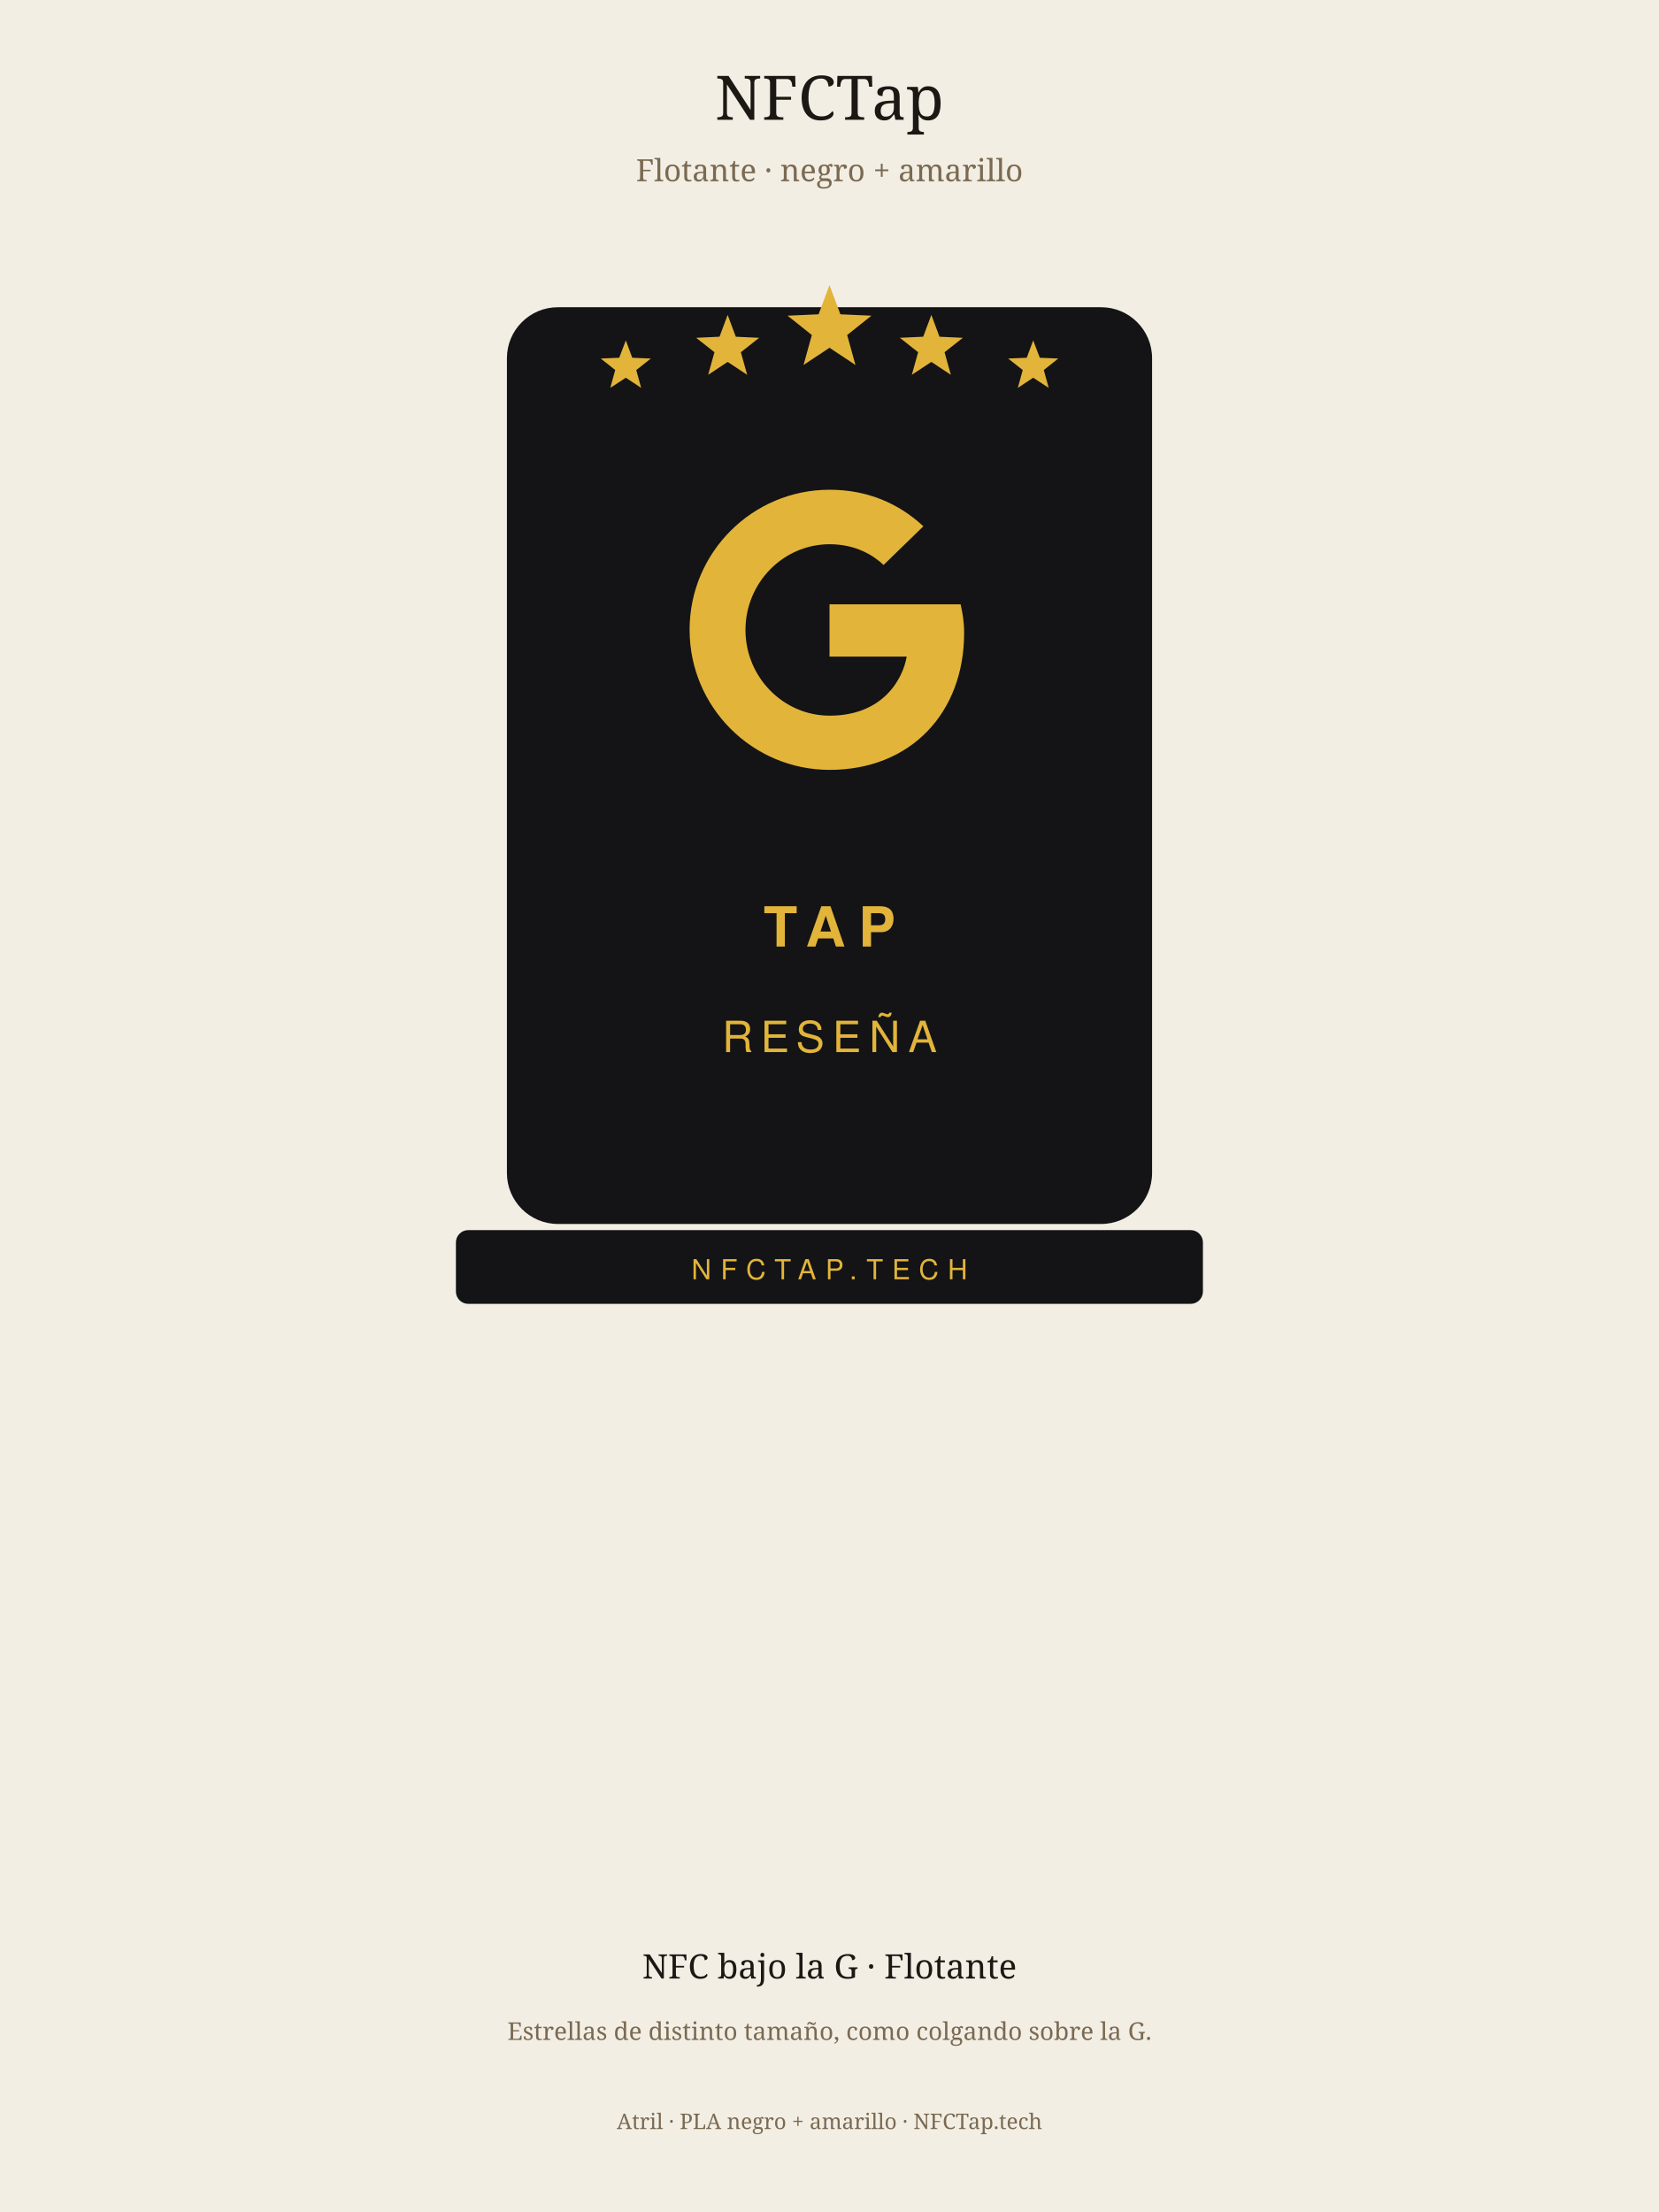
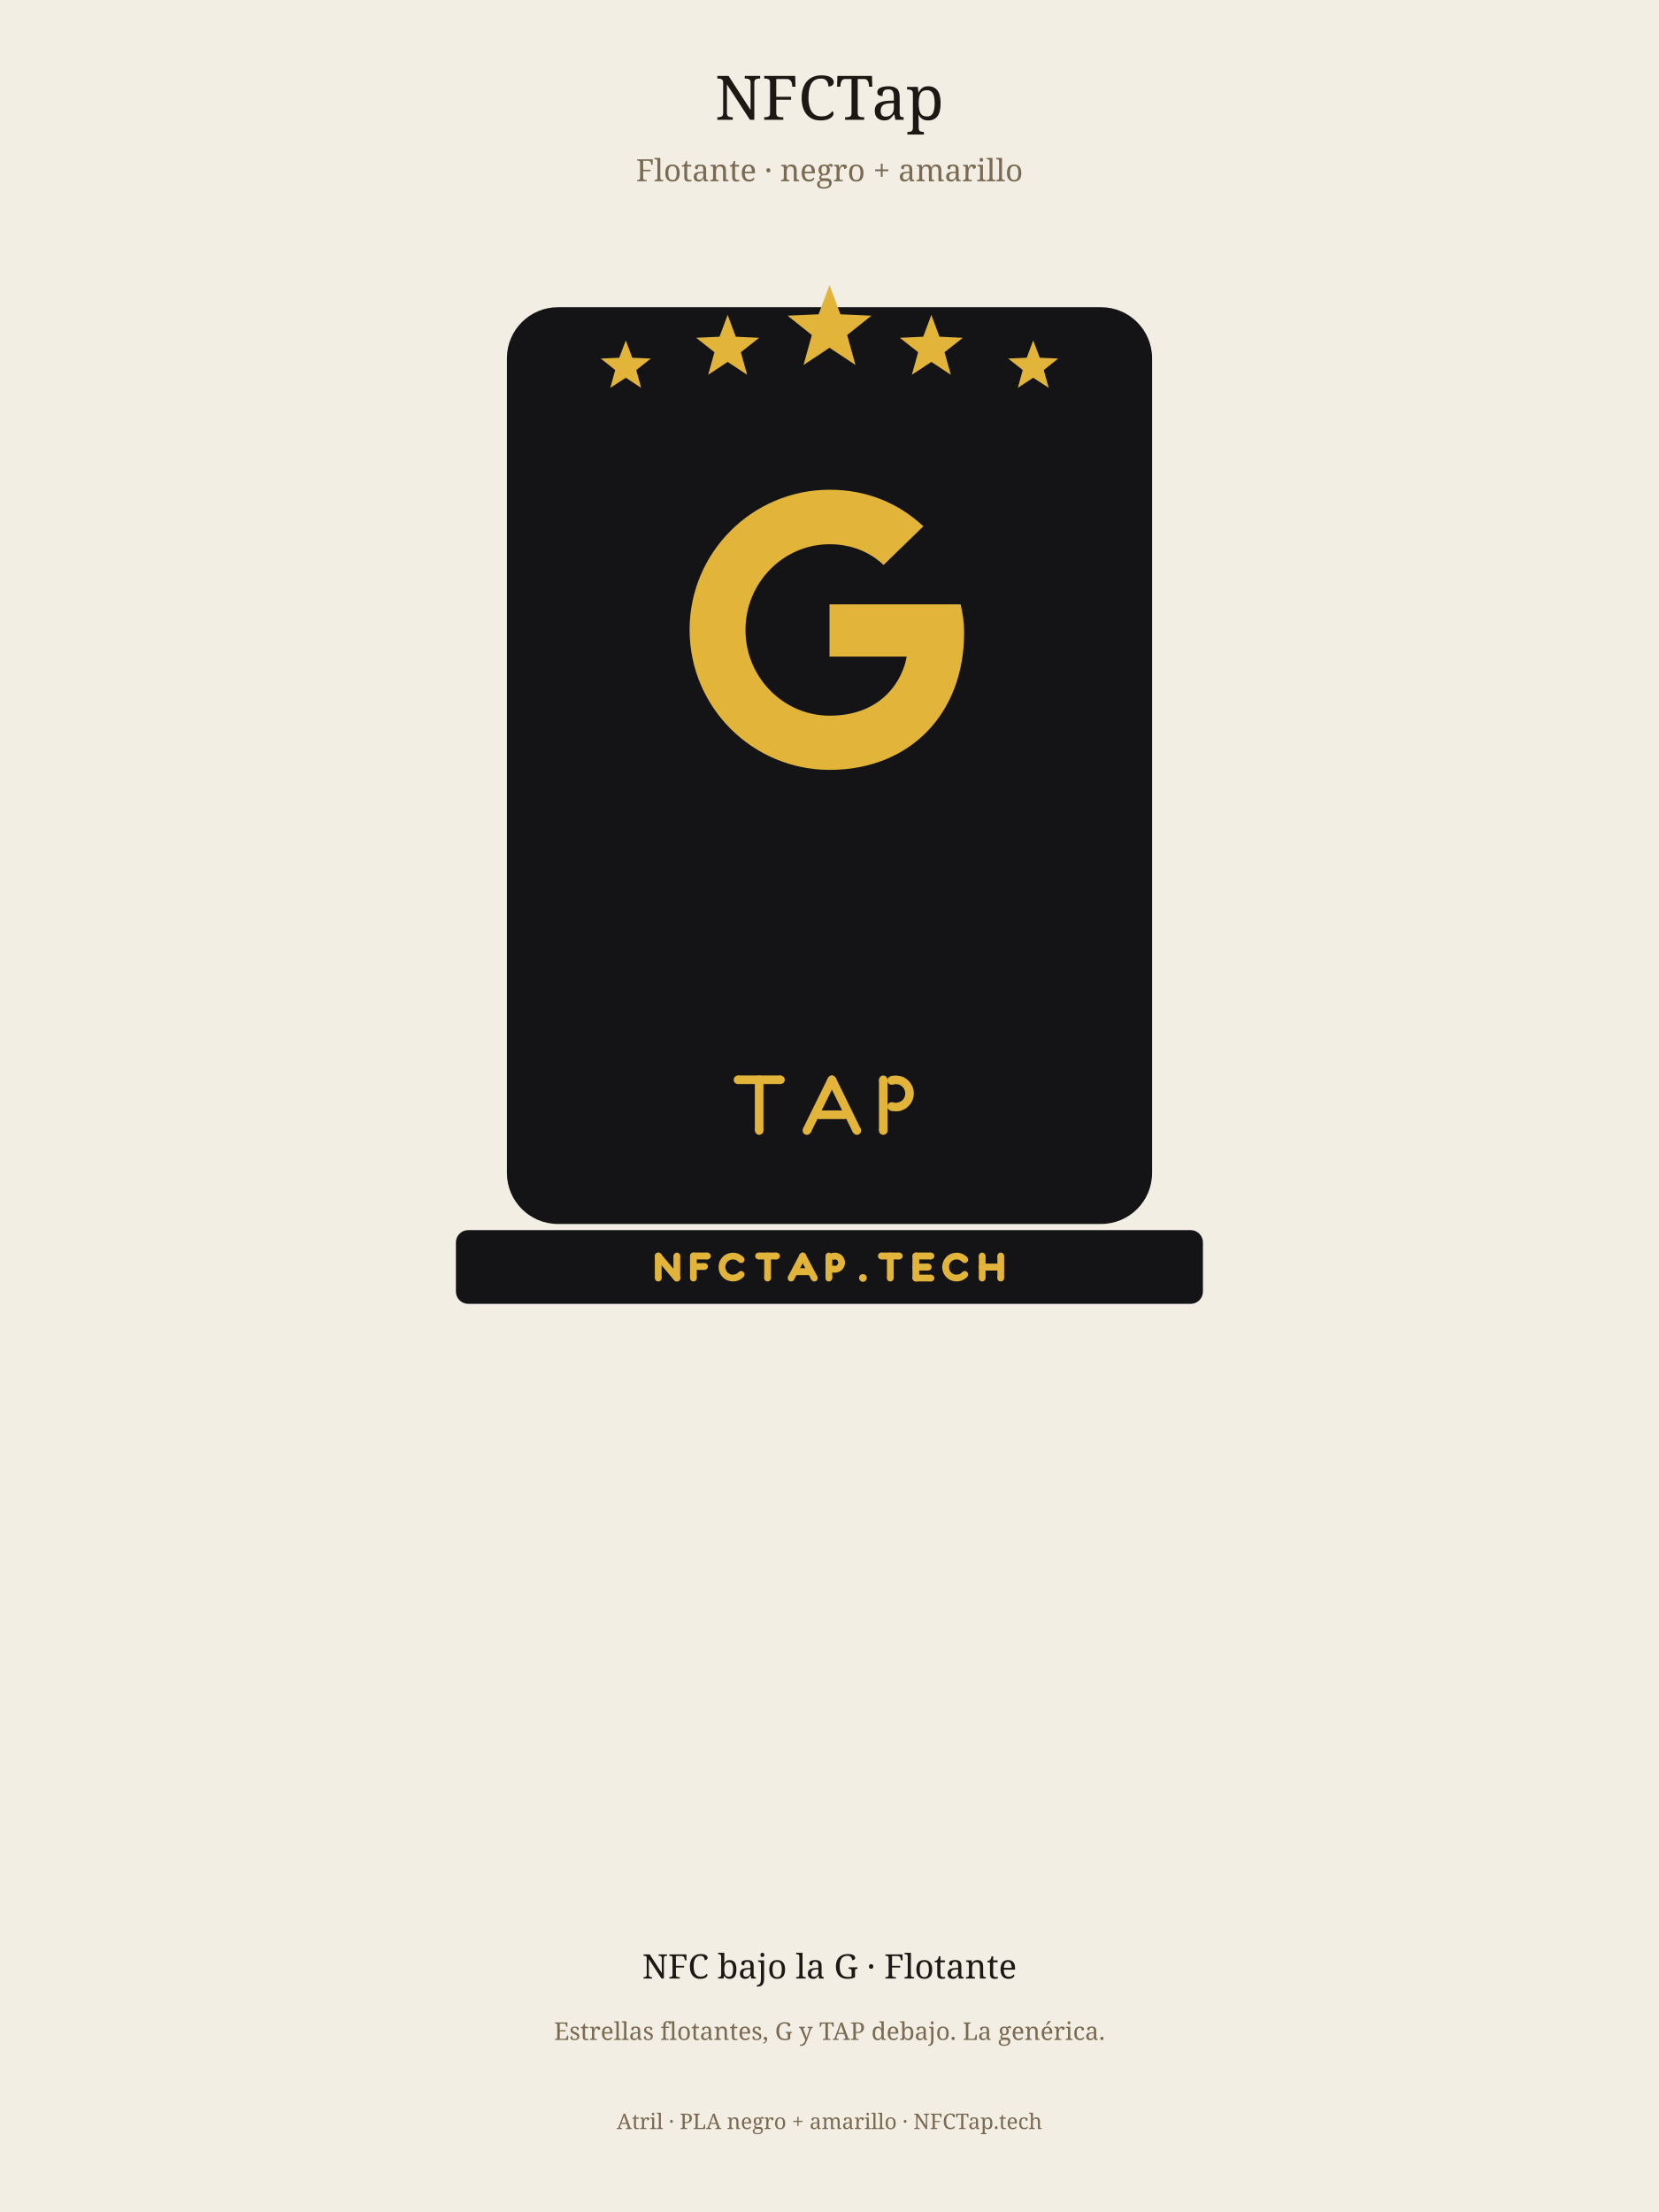
<svg xmlns="http://www.w3.org/2000/svg" viewBox="0 0 1080 1440" width="1080" height="1440">
  <rect width="1080" height="1440" fill="#F3EEE4" />
  <text x="540" y="78" text-anchor="middle" fill="#1C1915" font-family="Georgia, serif" font-size="40">NFCTap</text>
  <text x="540" y="118" text-anchor="middle" fill="#7A6A52" font-family="Georgia, serif" font-size="20">Flotante · negro + amarillo</text>
  <rect x="330.0" y="200.0" width="420.0" height="596.8" rx="33.2" fill="#141416" />
  <polygon points="407.4,221.6 411.6,232.9 423.7,233.4 414.2,240.9 417.4,252.5 407.4,245.9 397.3,252.5 400.5,240.9 391.1,233.4 403.1,232.9" fill="#E2B43A" />
  <polygon points="473.7,205.0 479.0,219.2 494.2,219.9 482.3,229.3 486.4,244.0 473.7,235.6 461.0,244.0 465.1,229.3 453.2,219.9 468.4,219.2" fill="#E2B43A" />
  <polygon points="540.0,185.6 547.1,204.6 567.3,205.5 551.5,218.1 556.9,237.6 540.0,226.4 523.1,237.6 528.5,218.1 512.7,205.5 532.9,204.6" fill="#E2B43A" />
  <polygon points="606.3,205.0 611.6,219.2 626.8,219.9 614.9,229.3 619.0,244.0 606.3,235.6 593.6,244.0 597.7,229.3 585.8,219.9 601.0,219.2" fill="#E2B43A" />
  <polygon points="672.6,221.6 676.9,232.9 688.9,233.4 679.5,240.9 682.7,252.5 672.6,245.9 662.6,252.5 665.8,240.9 656.3,233.4 668.4,232.9" fill="#E2B43A" />
  <g transform="translate(448.816 318.816) scale(10.13158)">
    <path d="M9.001 10.71V7.362h8.424c.126.567.225 1.098.225 1.845 0 5.139-3.447 8.793-8.64 8.793-4.968 0-9-4.032-9-9s4.032-9 9-9c2.43 0 4.464.891 6.021 2.349l-2.556 2.484c-.648-.612-1.782-1.332-3.465-1.332-2.979 0-5.409 2.475-5.409 5.508s2.43 5.508 5.409 5.508c3.447 0 4.716-2.385 4.95-3.798H9.001v-.009z" fill="#E2B43A" />
  </g>
-   <text x="540" y="616.2" text-anchor="middle" fill="#E2B43A" font-family="Helvetica Neue, Helvetica, Arial, sans-serif" font-size="36" font-weight="600" letter-spacing="8.5">TAP</text>
-   <text x="540" y="684.9" text-anchor="middle" fill="#E2B43A" font-family="Helvetica Neue, Helvetica, Arial, sans-serif" font-size="28" font-weight="500" letter-spacing="5.2">RESEÑA</text>
+   <polygon points="480.4,700.1 508.1,700.1 508.1,705.7 480.4,705.7" fill="#E2B43A" />
+   <polygon points="483.2,702.9 483.0,701.9 482.4,701.0 481.5,700.3 480.4,700.1 479.3,700.3 478.4,701.0 477.8,701.9 477.6,702.9 477.8,704.0 478.4,704.9 479.3,705.5 480.4,705.7 481.5,705.5 482.4,704.9 483.0,704.0" fill="#E2B43A" />
+   <polygon points="510.9,702.9 510.7,701.9 510.1,701.0 509.1,700.3 508.1,700.1 507.0,700.3 506.1,701.0 505.5,701.9 505.3,702.9 505.5,704.0 506.1,704.9 507.0,705.5 508.1,705.7 509.1,705.5 510.1,704.9 510.7,704.0" fill="#E2B43A" />
+   <polygon points="491.4,736.0 491.4,702.9 497.0,702.9 497.0,736.0" fill="#E2B43A" />
+   <polygon points="497.0,736.0 496.8,734.9 496.2,734.0 495.3,733.4 494.2,733.2 493.2,733.4 492.3,734.0 491.7,734.9 491.4,736.0 491.7,737.1 492.3,738.0 493.2,738.6 494.2,738.8 495.3,738.6 496.2,738.0 496.8,737.1" fill="#E2B43A" />
+   <polygon points="497.0,702.9 496.8,701.9 496.2,701.0 495.3,700.3 494.2,700.1 493.2,700.3 492.3,701.0 491.7,701.9 491.4,702.9 491.7,704.0 492.3,704.9 493.2,705.5 494.2,705.7 495.3,705.5 496.2,704.9 496.8,704.0" fill="#E2B43A" />
+   <polygon points="522.7,734.8 539.0,701.7 544.1,704.2 527.8,737.3" fill="#E2B43A" />
+   <polygon points="528.1,736.0 527.9,734.9 527.2,734.0 526.3,733.4 525.3,733.2 524.2,733.4 523.3,734.0 522.7,734.9 522.5,736.0 522.7,737.1 523.3,738.0 524.2,738.6 525.3,738.8 526.3,738.6 527.2,738.0 527.9,737.1" fill="#E2B43A" />
+   <polygon points="544.4,702.9 544.1,701.9 543.5,701.0 542.6,700.3 541.5,700.1 540.5,700.3 539.6,701.0 539.0,701.9 538.7,702.9 539.0,704.0 539.6,704.9 540.5,705.5 541.5,705.7 542.6,705.5 543.5,704.9 544.1,704.0" fill="#E2B43A" />
+   <polygon points="555.3,737.3 539.0,704.2 544.1,701.7 560.3,734.8" fill="#E2B43A" />
+   <polygon points="560.6,736.0 560.4,734.9 559.8,734.0 558.9,733.4 557.8,733.2 556.8,733.4 555.9,734.0 555.2,734.9 555.0,736.0 555.2,737.1 555.9,738.0 556.8,738.6 557.8,738.8 558.9,738.6 559.8,738.0 560.4,737.1" fill="#E2B43A" />
+   <polygon points="544.4,702.9 544.1,701.9 543.5,701.0 542.6,700.3 541.5,700.1 540.5,700.3 539.6,701.0 539.0,701.9 538.7,702.9 539.0,704.0 539.6,704.9 540.5,705.5 541.5,705.7 542.6,705.5 543.5,704.9 544.1,704.0" fill="#E2B43A" />
+   <polygon points="533.2,722.9 549.9,722.9 549.9,728.5 533.2,728.5" fill="#E2B43A" />
+   <polygon points="536.0,725.7 535.8,724.6 535.2,723.7 534.3,723.1 533.2,722.9 532.1,723.1 531.2,723.7 530.6,724.6 530.4,725.7 530.6,726.7 531.2,727.6 532.1,728.3 533.2,728.5 534.3,728.3 535.2,727.6 535.8,726.7" fill="#E2B43A" />
+   <polygon points="552.7,725.7 552.5,724.6 551.9,723.7 551.0,723.1 549.9,722.9 548.8,723.1 547.9,723.7 547.3,724.6 547.1,725.7 547.3,726.7 547.9,727.6 548.8,728.3 549.9,728.5 551.0,728.3 551.9,727.6 552.5,726.7" fill="#E2B43A" />
+   <polygon points="572.2,736.0 572.2,702.9 577.8,702.9 577.8,736.0" fill="#E2B43A" />
+   <polygon points="577.8,736.0 577.6,734.9 577.0,734.0 576.1,733.4 575.0,733.2 573.9,733.4 573.0,734.0 572.4,734.9 572.2,736.0 572.4,737.1 573.0,738.0 573.9,738.6 575.0,738.8 576.1,738.6 577.0,738.0 577.6,737.1" fill="#E2B43A" />
+   <polygon points="577.8,702.9 577.6,701.9 577.0,701.0 576.1,700.3 575.0,700.1 573.9,700.3 573.0,701.0 572.4,701.9 572.2,702.9 572.4,704.0 573.0,704.9 573.9,705.5 575.0,705.7 576.1,705.5 577.0,704.9 577.6,704.0" fill="#E2B43A" />
+   <polygon points="579.6,700.7 581.7,700.2 583.9,700.2 586.1,700.5 588.2,701.2 590.1,702.4 591.7,703.8 593.1,705.6 594.1,707.5 594.7,709.6 594.9,711.8 594.7,714.0 594.1,716.1 593.1,718.1 591.7,719.8 590.1,721.3 588.2,722.4 586.1,723.2 583.9,723.5 581.7,723.4 579.6,723.0 581.3,717.6 582.4,717.9 583.6,717.9 584.7,717.7 585.8,717.3 586.8,716.8 587.7,716.0 588.4,715.1 588.9,714.1 589.2,713.0 589.3,711.8 589.2,710.7 588.9,709.6 588.4,708.6 587.7,707.7 586.8,706.9 585.8,706.3 584.7,705.9 583.6,705.8 582.4,705.8 581.3,706.0" fill="#E2B43A" />
+   <polygon points="583.3,703.4 583.1,702.3 582.4,701.4 581.5,700.8 580.5,700.6 579.4,700.8 578.5,701.4 577.9,702.3 577.7,703.4 577.9,704.4 578.5,705.4 579.4,706.0 580.5,706.2 581.5,706.0 582.4,705.4 583.1,704.4" fill="#E2B43A" />
+   <polygon points="583.3,720.3 583.1,719.2 582.4,718.3 581.5,717.7 580.5,717.5 579.4,717.7 578.5,718.3 577.9,719.2 577.7,720.3 577.9,721.4 578.5,722.3 579.4,722.9 580.5,723.1 581.5,722.9 582.4,722.3 583.1,721.4" fill="#E2B43A" />
  <rect x="296.8" y="800.8" width="486.3" height="48" rx="8" fill="#141416" />
-   <text x="540" y="832.8" text-anchor="middle" fill="#E2B43A" font-family="Helvetica Neue, Helvetica, Arial, sans-serif" font-size="18" letter-spacing="6">NFCTAP.TECH</text>
+   <polygon points="426.3,832.0 426.3,817.7 430.7,817.7 430.7,832.0" fill="#E2B43A" />
+   <polygon points="430.7,832.0 430.6,831.2 430.1,830.5 429.4,830.0 428.5,829.8 427.7,830.0 426.9,830.5 426.5,831.2 426.3,832.0 426.5,832.9 426.9,833.6 427.7,834.1 428.5,834.2 429.4,834.1 430.1,833.6 430.6,832.9" fill="#E2B43A" />
+   <polygon points="430.7,817.7 430.6,816.8 430.1,816.1 429.4,815.6 428.5,815.4 427.7,815.6 426.9,816.1 426.5,816.8 426.3,817.7 426.5,818.5 426.9,819.2 427.7,819.7 428.5,819.9 429.4,819.7 430.1,819.2 430.6,818.5" fill="#E2B43A" />
+   <polygon points="438.4,832.0 438.4,817.7 442.8,817.7 442.8,832.0" fill="#E2B43A" />
+   <polygon points="442.8,832.0 442.7,831.2 442.2,830.5 441.5,830.0 440.6,829.8 439.8,830.0 439.1,830.5 438.6,831.2 438.4,832.0 438.6,832.9 439.1,833.6 439.8,834.1 440.6,834.2 441.5,834.1 442.2,833.6 442.7,832.9" fill="#E2B43A" />
+   <polygon points="442.8,817.7 442.7,816.8 442.2,816.1 441.5,815.6 440.6,815.4 439.8,815.6 439.1,816.1 438.6,816.8 438.4,817.7 438.6,818.5 439.1,819.2 439.8,819.7 440.6,819.9 441.5,819.7 442.2,819.2 442.7,818.5" fill="#E2B43A" />
+   <polygon points="430.2,816.2 442.3,830.6 438.9,833.5 426.8,819.1" fill="#E2B43A" />
+   <polygon points="430.7,817.7 430.6,816.8 430.1,816.1 429.4,815.6 428.5,815.4 427.7,815.6 426.9,816.1 426.5,816.8 426.3,817.7 426.5,818.5 426.9,819.2 427.7,819.7 428.5,819.9 429.4,819.7 430.1,819.2 430.6,818.5" fill="#E2B43A" />
+   <polygon points="442.8,832.0 442.7,831.2 442.2,830.5 441.5,830.0 440.6,829.8 439.8,830.0 439.1,830.5 438.6,831.2 438.4,832.0 438.6,832.9 439.1,833.6 439.8,834.1 440.6,834.2 441.5,834.1 442.2,833.6 442.7,832.9" fill="#E2B43A" />
+   <polygon points="449.2,832.0 449.2,817.7 453.6,817.7 453.6,832.0" fill="#E2B43A" />
+   <polygon points="453.6,832.0 453.4,831.2 453.0,830.5 452.2,830.0 451.4,829.8 450.6,830.0 449.8,830.5 449.4,831.2 449.2,832.0 449.4,832.9 449.8,833.6 450.6,834.1 451.4,834.2 452.2,834.1 453.0,833.6 453.4,832.9" fill="#E2B43A" />
+   <polygon points="453.6,817.7 453.4,816.8 453.0,816.1 452.2,815.6 451.4,815.4 450.6,815.6 449.8,816.1 449.4,816.8 449.2,817.7 449.4,818.5 449.8,819.2 450.6,819.7 451.4,819.9 452.2,819.7 453.0,819.2 453.4,818.5" fill="#E2B43A" />
+   <polygon points="451.4,815.4 460.5,815.4 460.5,819.9 451.4,819.9" fill="#E2B43A" />
+   <polygon points="453.6,817.7 453.4,816.8 453.0,816.1 452.2,815.6 451.4,815.4 450.6,815.6 449.8,816.1 449.4,816.8 449.2,817.7 449.4,818.5 449.8,819.2 450.6,819.7 451.4,819.9 452.2,819.7 453.0,819.2 453.4,818.5" fill="#E2B43A" />
+   <polygon points="462.7,817.7 462.6,816.8 462.1,816.1 461.4,815.6 460.5,815.4 459.7,815.6 458.9,816.1 458.5,816.8 458.3,817.7 458.5,818.5 458.9,819.2 459.7,819.7 460.5,819.9 461.4,819.7 462.1,819.2 462.6,818.5" fill="#E2B43A" />
+   <polygon points="451.4,822.3 458.7,822.3 458.7,826.7 451.4,826.7" fill="#E2B43A" />
+   <polygon points="453.6,824.5 453.4,823.6 453.0,822.9 452.2,822.4 451.4,822.3 450.6,822.4 449.8,822.9 449.4,823.6 449.2,824.5 449.4,825.3 449.8,826.0 450.6,826.5 451.4,826.7 452.2,826.5 453.0,826.0 453.4,825.3" fill="#E2B43A" />
+   <polygon points="460.9,824.5 460.7,823.6 460.2,822.9 459.5,822.4 458.7,822.3 457.8,822.4 457.1,822.9 456.6,823.6 456.5,824.5 456.6,825.3 457.1,826.0 457.8,826.5 458.7,826.7 459.5,826.5 460.2,826.0 460.7,825.3" fill="#E2B43A" />
+   <polygon points="484.1,818.6 482.6,817.2 480.8,816.2 478.8,815.6 476.8,815.5 474.8,815.8 472.8,816.5 471.1,817.6 469.7,819.1 468.6,820.9 468.0,822.8 467.8,824.8 468.0,826.9 468.6,828.8 469.7,830.6 471.1,832.1 472.8,833.2 474.8,833.9 476.8,834.2 478.8,834.1 480.8,833.5 482.6,832.5 484.1,831.1 480.9,828.2 480.0,828.9 479.1,829.4 478.0,829.7 477.0,829.8 475.9,829.7 474.9,829.3 474.0,828.7 473.2,827.9 472.7,827.0 472.3,825.9 472.2,824.8 472.3,823.8 472.7,822.7 473.2,821.8 474.0,821.0 474.9,820.4 475.9,820.0 477.0,819.9 478.0,819.9 479.1,820.3 480.0,820.8 480.9,821.5" fill="#E2B43A" />
+   <polygon points="484.7,820.0 484.5,819.2 484.1,818.5 483.3,818.0 482.5,817.8 481.6,818.0 480.9,818.5 480.5,819.2 480.3,820.0 480.5,820.9 480.9,821.6 481.6,822.1 482.5,822.2 483.3,822.1 484.1,821.6 484.5,820.9" fill="#E2B43A" />
+   <polygon points="484.7,829.6 484.5,828.8 484.1,828.1 483.3,827.6 482.5,827.4 481.6,827.6 480.9,828.1 480.5,828.8 480.3,829.6 480.5,830.5 480.9,831.2 481.6,831.7 482.5,831.9 483.3,831.7 484.1,831.2 484.5,830.5" fill="#E2B43A" />
+   <polygon points="493.8,815.4 505.5,815.4 505.5,819.9 493.8,819.9" fill="#E2B43A" />
+   <polygon points="496.0,817.7 495.8,816.8 495.4,816.1 494.6,815.6 493.8,815.4 493.0,815.6 492.2,816.1 491.8,816.8 491.6,817.7 491.8,818.5 492.2,819.2 493.0,819.7 493.8,819.9 494.6,819.7 495.4,819.2 495.8,818.5" fill="#E2B43A" />
+   <polygon points="507.7,817.7 507.6,816.8 507.1,816.1 506.4,815.6 505.5,815.4 504.7,815.6 504.0,816.1 503.5,816.8 503.3,817.7 503.5,818.5 504.0,819.2 504.7,819.7 505.5,819.9 506.4,819.7 507.1,819.2 507.6,818.5" fill="#E2B43A" />
+   <polygon points="497.5,832.0 497.5,817.7 501.9,817.7 501.9,832.0" fill="#E2B43A" />
+   <polygon points="501.9,832.0 501.7,831.2 501.2,830.5 500.5,830.0 499.7,829.8 498.8,830.0 498.1,830.5 497.6,831.2 497.5,832.0 497.6,832.9 498.1,833.6 498.8,834.1 499.7,834.2 500.5,834.1 501.2,833.6 501.7,832.9" fill="#E2B43A" />
+   <polygon points="501.9,817.7 501.7,816.8 501.2,816.1 500.5,815.6 499.7,815.4 498.8,815.6 498.1,816.1 497.6,816.8 497.5,817.7 497.6,818.5 498.1,819.2 498.8,819.7 499.7,819.9 500.5,819.7 501.2,819.2 501.7,818.5" fill="#E2B43A" />
+   <polygon points="513.0,831.0 520.6,816.6 524.5,818.7 516.9,833.1" fill="#E2B43A" />
+   <polygon points="517.2,832.0 517.0,831.2 516.6,830.5 515.8,830.0 515.0,829.8 514.1,830.0 513.4,830.5 512.9,831.2 512.8,832.0 512.9,832.9 513.4,833.6 514.1,834.1 515.0,834.2 515.8,834.1 516.6,833.6 517.0,832.9" fill="#E2B43A" />
+   <polygon points="524.8,817.7 524.6,816.8 524.1,816.1 523.4,815.6 522.6,815.4 521.7,815.6 521.0,816.1 520.5,816.8 520.3,817.7 520.5,818.5 521.0,819.2 521.7,819.7 522.6,819.9 523.4,819.7 524.1,819.2 524.6,818.5" fill="#E2B43A" />
+   <polygon points="528.2,833.1 520.6,818.7 524.5,816.6 532.1,831.0" fill="#E2B43A" />
+   <polygon points="532.3,832.0 532.2,831.2 531.7,830.5 531.0,830.0 530.1,829.8 529.3,830.0 528.6,830.5 528.1,831.2 527.9,832.0 528.1,832.9 528.6,833.6 529.3,834.1 530.1,834.2 531.0,834.1 531.7,833.6 532.2,832.9" fill="#E2B43A" />
+   <polygon points="524.8,817.7 524.6,816.8 524.1,816.1 523.4,815.6 522.6,815.4 521.7,815.6 521.0,816.1 520.5,816.8 520.3,817.7 520.5,818.5 521.0,819.2 521.7,819.7 522.6,819.9 523.4,819.7 524.1,819.2 524.6,818.5" fill="#E2B43A" />
+   <polygon points="518.5,825.6 526.6,825.6 526.6,830.1 518.5,830.1" fill="#E2B43A" />
+   <polygon points="520.7,827.8 520.5,827.0 520.1,826.3 519.3,825.8 518.5,825.6 517.7,825.8 516.9,826.3 516.5,827.0 516.3,827.8 516.5,828.7 516.9,829.4 517.7,829.9 518.5,830.1 519.3,829.9 520.1,829.4 520.5,828.7" fill="#E2B43A" />
+   <polygon points="528.8,827.8 528.7,827.0 528.2,826.3 527.5,825.8 526.6,825.6 525.8,825.8 525.1,826.3 524.6,827.0 524.4,827.8 524.6,828.7 525.1,829.4 525.8,829.9 526.6,830.1 527.5,829.9 528.2,829.4 528.7,828.7" fill="#E2B43A" />
+   <polygon points="537.4,832.0 537.4,817.7 541.8,817.7 541.8,832.0" fill="#E2B43A" />
+   <polygon points="541.8,832.0 541.6,831.2 541.1,830.5 540.4,830.0 539.6,829.8 538.7,830.0 538.0,830.5 537.5,831.2 537.4,832.0 537.5,832.9 538.0,833.6 538.7,834.1 539.6,834.2 540.4,834.1 541.1,833.6 541.6,832.9" fill="#E2B43A" />
+   <polygon points="541.8,817.7 541.6,816.8 541.1,816.1 540.4,815.6 539.6,815.4 538.7,815.6 538.0,816.1 537.5,816.8 537.4,817.7 537.5,818.5 538.0,819.2 538.7,819.7 539.6,819.9 540.4,819.7 541.1,819.2 541.6,818.5" fill="#E2B43A" />
+   <polygon points="541.5,815.8 542.7,815.5 544.0,815.5 545.2,815.7 546.3,816.1 547.4,816.7 548.3,817.5 549.1,818.5 549.6,819.6 550.0,820.8 550.1,822.0 550.0,823.2 549.6,824.4 549.1,825.5 548.3,826.5 547.4,827.3 546.3,827.9 545.2,828.3 544.0,828.5 542.7,828.5 541.5,828.2 542.9,824.0 543.3,824.1 543.7,824.1 544.1,824.0 544.5,823.9 544.8,823.7 545.1,823.4 545.3,823.1 545.5,822.8 545.6,822.4 545.7,822.0 545.6,821.6 545.5,821.2 545.3,820.8 545.1,820.5 544.8,820.3 544.5,820.1 544.1,819.9 543.7,819.9 543.3,819.9 542.9,820.0" fill="#E2B43A" />
+   <polygon points="544.4,817.9 544.3,817.0 543.8,816.3 543.1,815.8 542.2,815.7 541.4,815.8 540.7,816.3 540.2,817.0 540.0,817.9 540.2,818.7 540.7,819.4 541.4,819.9 542.2,820.1 543.1,819.9 543.8,819.4 544.3,818.7" fill="#E2B43A" />
+   <polygon points="544.4,826.1 544.3,825.2 543.8,824.5 543.1,824.0 542.2,823.9 541.4,824.0 540.7,824.5 540.2,825.2 540.0,826.1 540.2,826.9 540.7,827.7 541.4,828.1 542.2,828.3 543.1,828.1 543.8,827.7 544.3,826.9" fill="#E2B43A" />
+   <polygon points="564.3,831.9 564.1,830.9 563.6,830.1 562.7,829.6 561.8,829.4 560.8,829.6 560.0,830.1 559.4,830.9 559.2,831.9 559.4,832.9 560.0,833.7 560.8,834.3 561.8,834.5 562.7,834.3 563.6,833.7 564.1,832.9" fill="#E2B43A" />
+   <polygon points="573.7,815.4 585.4,815.4 585.4,819.9 573.7,819.9" fill="#E2B43A" />
+   <polygon points="575.9,817.7 575.8,816.8 575.3,816.1 574.6,815.6 573.7,815.4 572.9,815.6 572.1,816.1 571.7,816.8 571.5,817.7 571.7,818.5 572.1,819.2 572.9,819.7 573.7,819.9 574.6,819.7 575.3,819.2 575.8,818.5" fill="#E2B43A" />
+   <polygon points="587.7,817.7 587.5,816.8 587.0,816.1 586.3,815.6 585.4,815.4 584.6,815.6 583.9,816.1 583.4,816.8 583.2,817.7 583.4,818.5 583.9,819.2 584.6,819.7 585.4,819.9 586.3,819.7 587.0,819.2 587.5,818.5" fill="#E2B43A" />
+   <polygon points="577.4,832.0 577.4,817.7 581.8,817.7 581.8,832.0" fill="#E2B43A" />
+   <polygon points="581.8,832.0 581.6,831.2 581.1,830.5 580.4,830.0 579.6,829.8 578.7,830.0 578.0,830.5 577.5,831.2 577.4,832.0 577.5,832.9 578.0,833.6 578.7,834.1 579.6,834.2 580.4,834.1 581.1,833.6 581.6,832.9" fill="#E2B43A" />
+   <polygon points="581.8,817.7 581.6,816.8 581.1,816.1 580.4,815.6 579.6,815.4 578.7,815.6 578.0,816.1 577.5,816.8 577.4,817.7 577.5,818.5 578.0,819.2 578.7,819.7 579.6,819.9 580.4,819.7 581.1,819.2 581.6,818.5" fill="#E2B43A" />
+   <polygon points="594.0,832.0 594.0,817.7 598.4,817.7 598.4,832.0" fill="#E2B43A" />
+   <polygon points="598.4,832.0 598.3,831.2 597.8,830.5 597.1,830.0 596.2,829.8 595.4,830.0 594.7,830.5 594.2,831.2 594.0,832.0 594.2,832.9 594.7,833.6 595.4,834.1 596.2,834.2 597.1,834.1 597.8,833.6 598.3,832.9" fill="#E2B43A" />
+   <polygon points="598.4,817.7 598.3,816.8 597.8,816.1 597.1,815.6 596.2,815.4 595.4,815.6 594.7,816.1 594.2,816.8 594.0,817.7 594.2,818.5 594.7,819.2 595.4,819.7 596.2,819.9 597.1,819.7 597.8,819.2 598.3,818.5" fill="#E2B43A" />
+   <polygon points="596.2,815.4 606.1,815.4 606.1,819.9 596.2,819.9" fill="#E2B43A" />
+   <polygon points="598.4,817.7 598.3,816.8 597.8,816.1 597.1,815.6 596.2,815.4 595.4,815.6 594.7,816.1 594.2,816.8 594.0,817.7 594.2,818.5 594.7,819.2 595.4,819.7 596.2,819.9 597.1,819.7 597.8,819.2 598.3,818.5" fill="#E2B43A" />
+   <polygon points="608.3,817.7 608.1,816.8 607.6,816.1 606.9,815.6 606.1,815.4 605.2,815.6 604.5,816.1 604.0,816.8 603.9,817.7 604.0,818.5 604.5,819.2 605.2,819.7 606.1,819.9 606.9,819.7 607.6,819.2 608.1,818.5" fill="#E2B43A" />
+   <polygon points="596.2,822.6 604.3,822.6 604.3,827.1 596.2,827.1" fill="#E2B43A" />
+   <polygon points="598.4,824.8 598.3,824.0 597.8,823.3 597.1,822.8 596.2,822.6 595.4,822.8 594.7,823.3 594.2,824.0 594.0,824.8 594.2,825.7 594.7,826.4 595.4,826.9 596.2,827.1 597.1,826.9 597.8,826.4 598.3,825.7" fill="#E2B43A" />
+   <polygon points="606.5,824.8 606.3,824.0 605.9,823.3 605.1,822.8 604.3,822.6 603.4,822.8 602.7,823.3 602.3,824.0 602.1,824.8 602.3,825.7 602.7,826.4 603.4,826.9 604.3,827.1 605.1,826.9 605.9,826.4 606.3,825.7" fill="#E2B43A" />
+   <polygon points="596.2,829.8 606.1,829.8 606.1,834.2 596.2,834.2" fill="#E2B43A" />
+   <polygon points="598.4,832.0 598.3,831.2 597.8,830.5 597.1,830.0 596.2,829.8 595.4,830.0 594.7,830.5 594.2,831.2 594.0,832.0 594.2,832.9 594.7,833.6 595.4,834.1 596.2,834.2 597.1,834.1 597.8,833.6 598.3,832.9" fill="#E2B43A" />
+   <polygon points="608.3,832.0 608.1,831.2 607.6,830.5 606.9,830.0 606.1,829.8 605.2,830.0 604.5,830.5 604.0,831.2 603.9,832.0 604.0,832.9 604.5,833.6 605.2,834.1 606.1,834.2 606.9,834.1 607.6,833.6 608.1,832.9" fill="#E2B43A" />
+   <polygon points="629.7,818.6 628.2,817.2 626.4,816.2 624.4,815.6 622.4,815.5 620.3,815.8 618.4,816.5 616.7,817.6 615.3,819.1 614.2,820.9 613.6,822.8 613.3,824.8 613.6,826.9 614.2,828.8 615.3,830.6 616.7,832.1 618.4,833.2 620.3,833.9 622.4,834.2 624.4,834.1 626.4,833.5 628.2,832.5 629.7,831.1 626.4,828.2 625.6,828.9 624.7,829.4 623.6,829.7 622.5,829.8 621.5,829.7 620.4,829.3 619.5,828.7 618.8,827.9 618.2,827.0 617.9,825.9 617.8,824.8 617.9,823.8 618.2,822.7 618.8,821.8 619.5,821.0 620.4,820.4 621.5,820.0 622.5,819.9 623.6,819.9 624.7,820.3 625.6,820.8 626.4,821.5" fill="#E2B43A" />
+   <polygon points="630.3,820.0 630.1,819.2 629.6,818.5 628.9,818.0 628.1,817.8 627.2,818.0 626.5,818.5 626.0,819.2 625.9,820.0 626.0,820.9 626.5,821.6 627.2,822.1 628.1,822.2 628.9,822.1 629.6,821.6 630.1,820.9" fill="#E2B43A" />
+   <polygon points="630.3,829.6 630.1,828.8 629.6,828.1 628.9,827.6 628.1,827.4 627.2,827.6 626.5,828.1 626.0,828.8 625.9,829.6 626.0,830.5 626.5,831.2 627.2,831.7 628.1,831.9 628.9,831.7 629.6,831.2 630.1,830.5" fill="#E2B43A" />
+   <polygon points="637.2,832.0 637.2,817.7 641.6,817.7 641.6,832.0" fill="#E2B43A" />
+   <polygon points="641.6,832.0 641.4,831.2 640.9,830.5 640.2,830.0 639.4,829.8 638.5,830.0 637.8,830.5 637.3,831.2 637.2,832.0 637.3,832.9 637.8,833.6 638.5,834.1 639.4,834.2 640.2,834.1 640.9,833.6 641.4,832.9" fill="#E2B43A" />
+   <polygon points="641.6,817.7 641.4,816.8 640.9,816.1 640.2,815.6 639.4,815.4 638.5,815.6 637.8,816.1 637.3,816.8 637.2,817.7 637.3,818.5 637.8,819.2 638.5,819.7 639.4,819.9 640.2,819.7 640.9,819.2 641.4,818.5" fill="#E2B43A" />
+   <polygon points="649.3,832.0 649.3,817.7 653.7,817.7 653.7,832.0" fill="#E2B43A" />
+   <polygon points="653.7,832.0 653.5,831.2 653.1,830.5 652.3,830.0 651.5,829.8 650.6,830.0 649.9,830.5 649.4,831.2 649.3,832.0 649.4,832.9 649.9,833.6 650.6,834.1 651.5,834.2 652.3,834.1 653.1,833.6 653.5,832.9" fill="#E2B43A" />
+   <polygon points="653.7,817.7 653.5,816.8 653.1,816.1 652.3,815.6 651.5,815.4 650.6,815.6 649.9,816.1 649.4,816.8 649.3,817.7 649.4,818.5 649.9,819.2 650.6,819.7 651.5,819.9 652.3,819.7 653.1,819.2 653.5,818.5" fill="#E2B43A" />
+   <polygon points="639.4,822.6 651.5,822.6 651.5,827.1 639.4,827.1" fill="#E2B43A" />
+   <polygon points="641.6,824.8 641.4,824.0 640.9,823.3 640.2,822.8 639.4,822.6 638.5,822.8 637.8,823.3 637.3,824.0 637.2,824.8 637.3,825.7 637.8,826.4 638.5,826.9 639.4,827.1 640.2,826.9 640.9,826.4 641.4,825.7" fill="#E2B43A" />
+   <polygon points="653.7,824.8 653.5,824.0 653.1,823.3 652.3,822.8 651.5,822.6 650.6,822.8 649.9,823.3 649.4,824.0 649.3,824.8 649.4,825.7 649.9,826.4 650.6,826.9 651.5,827.1 652.3,826.9 653.1,826.4 653.5,825.7" fill="#E2B43A" />
  <text x="540" y="1288" text-anchor="middle" fill="#1C1915" font-family="Georgia, serif" font-size="22">NFC bajo la G · Flotante</text>
-   <text x="540" y="1328" text-anchor="middle" fill="#7A6A52" font-family="Georgia, serif" font-size="16">Estrellas de distinto tamaño, como colgando sobre la G.</text>
+   <text x="540" y="1328" text-anchor="middle" fill="#7A6A52" font-family="Georgia, serif" font-size="16">Estrellas flotantes, G y TAP debajo. La genérica.</text>
  <text x="540" y="1386" text-anchor="middle" fill="#7A6A52" font-family="Georgia, serif" font-size="14">Atril · PLA negro + amarillo · NFCTap.tech</text>
</svg>
